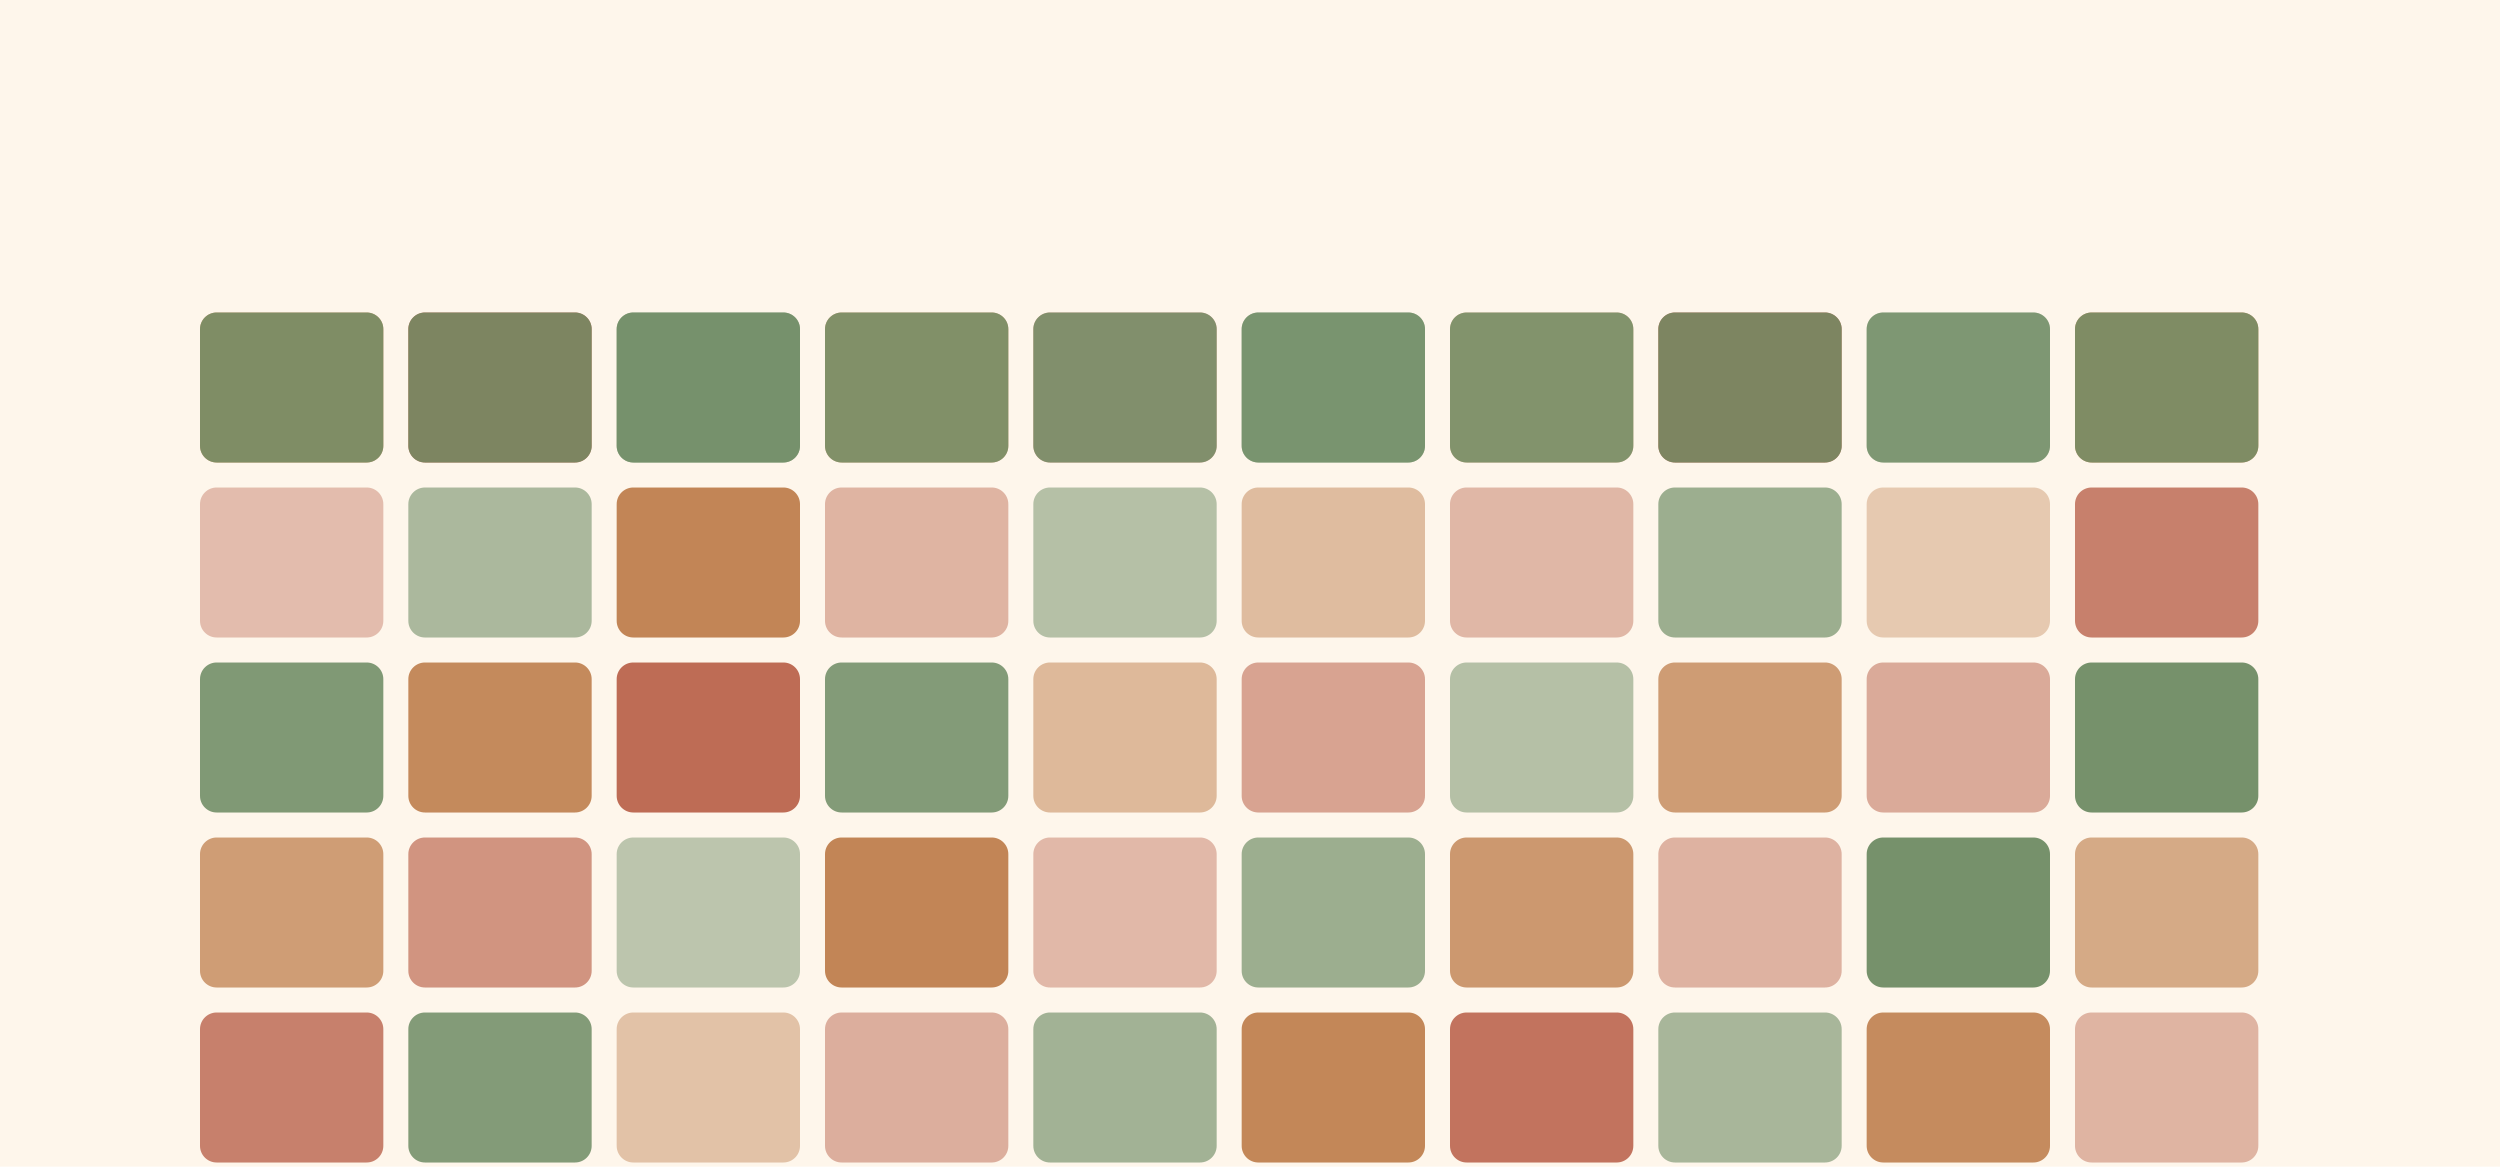
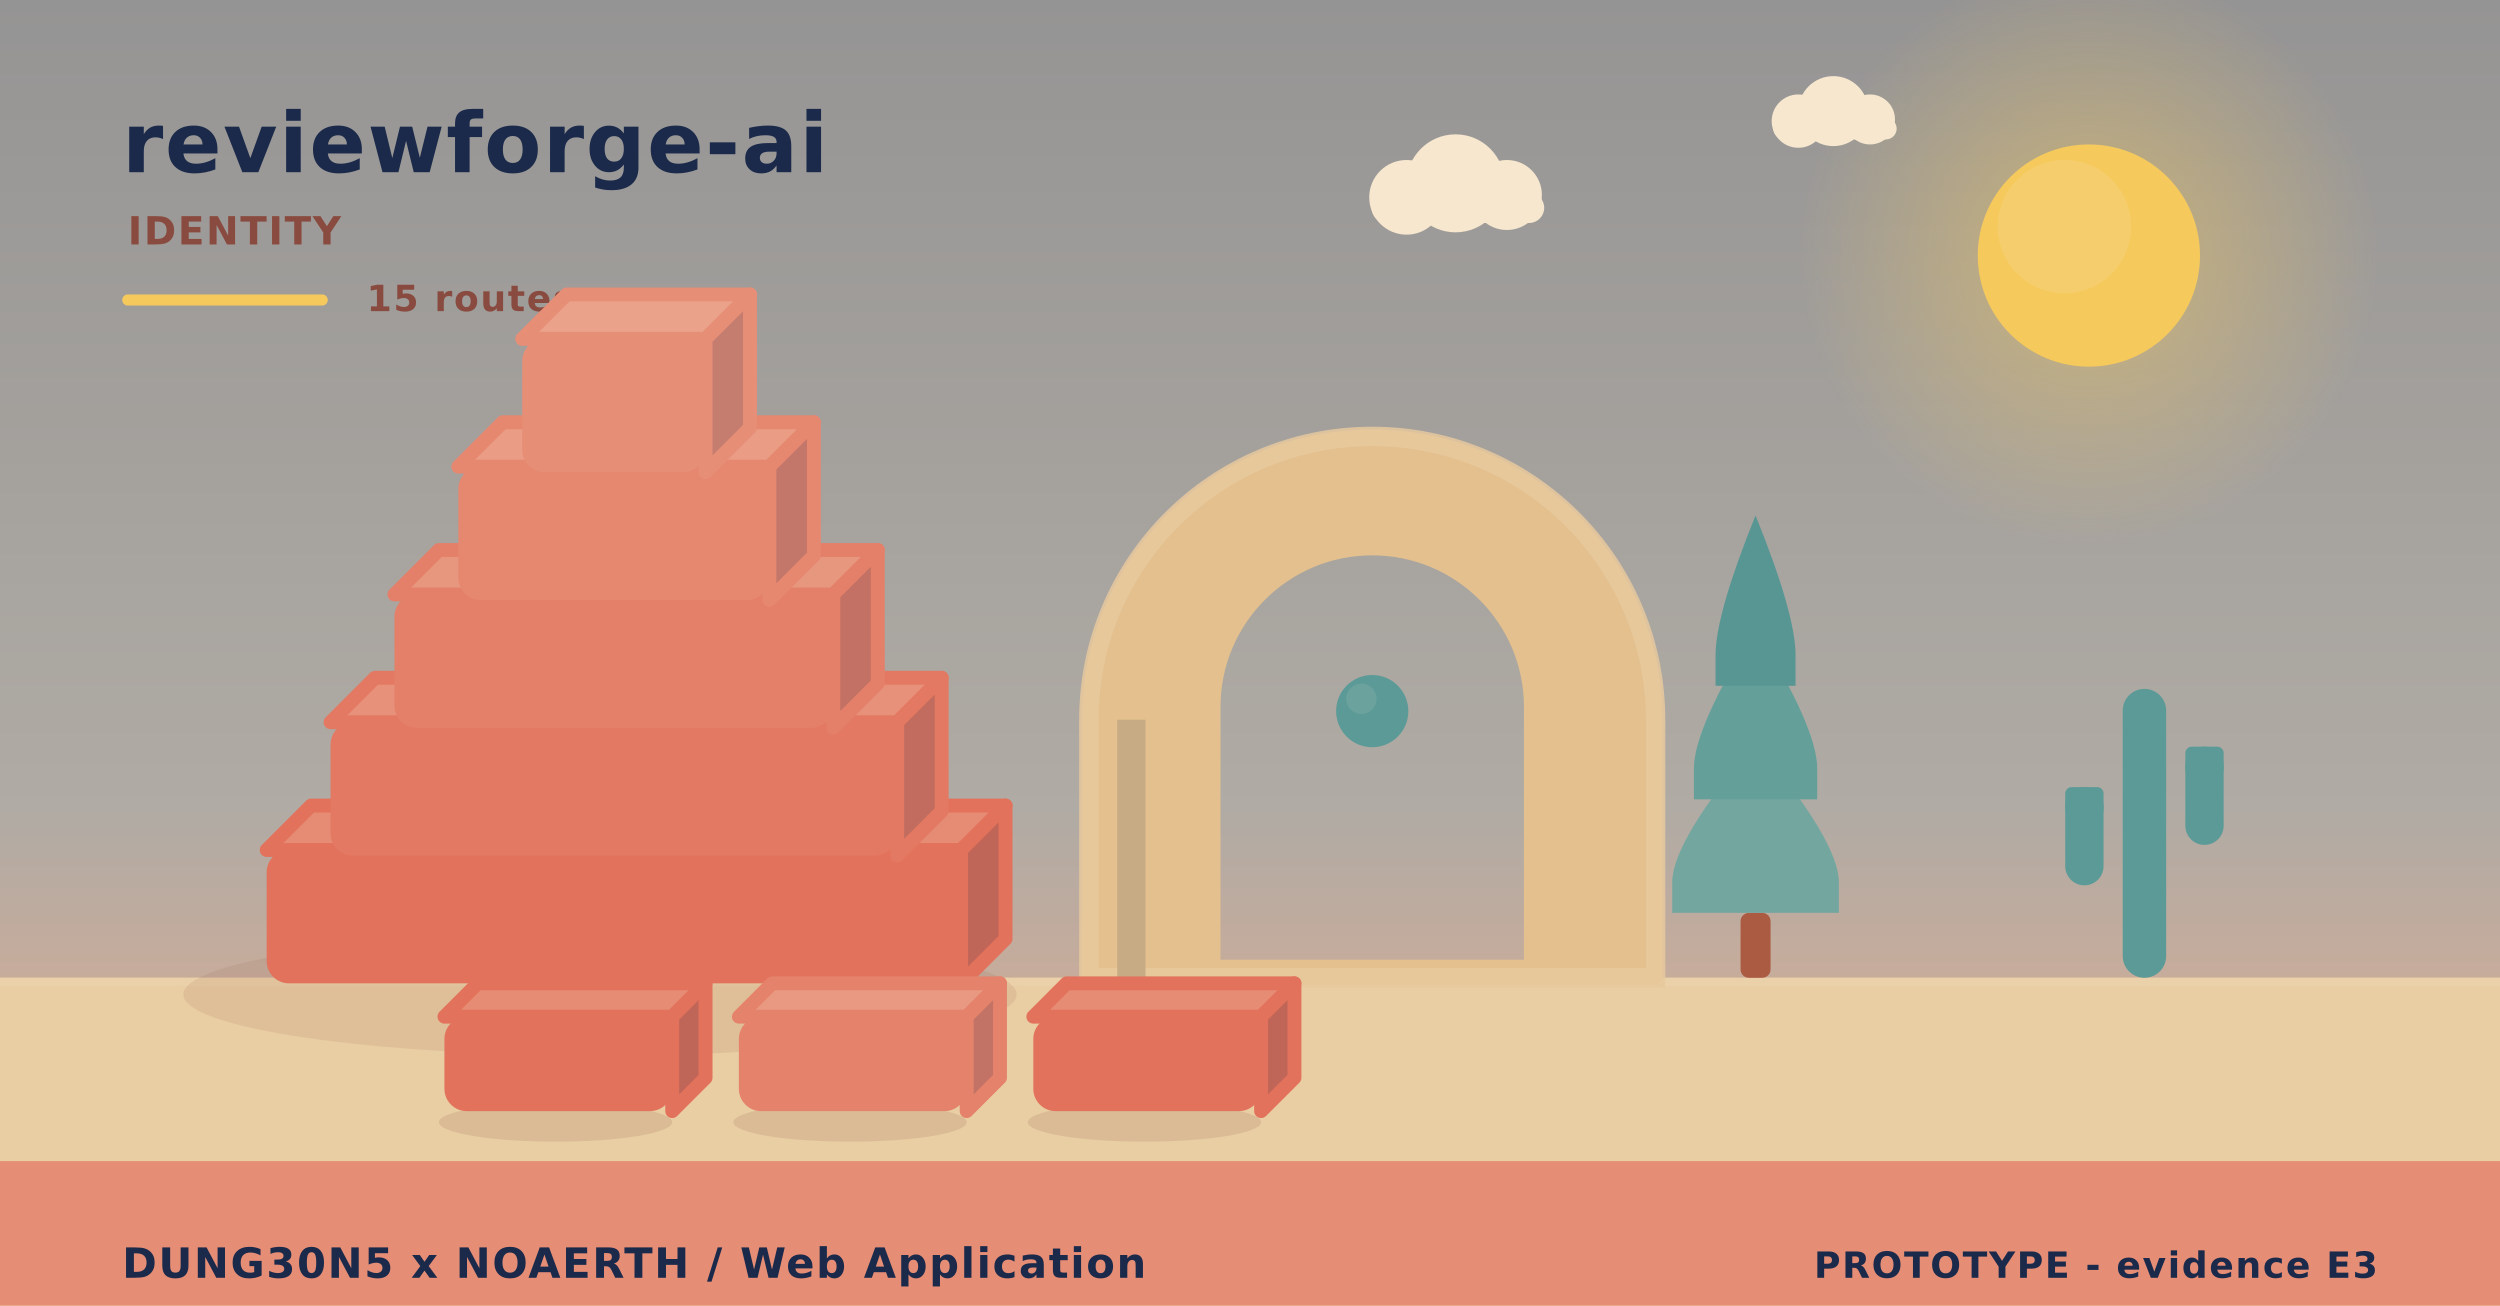
- <svg xmlns="http://www.w3.org/2000/svg" viewBox="0 0 1200 560" width="1200" height="560" role="img" aria-label="reviewforge-ai hero">
-   <rect width="1200" height="560" fill="#fef6eb" />
-   <defs>
-     <linearGradient id="gh" x1="0" y1="0" x2="1" y2="1">
-       <stop offset="0%" stop-color="#be7e4c" />
-       <stop offset="100%" stop-color="#b4573f" />
-     </linearGradient>
-   </defs>
-   <rect x="96.00" y="150.00" width="88.00" height="72.00" rx="8.00" fill="#be7e4c" opacity="0.74" />
-   <rect x="196.00" y="150.00" width="88.00" height="72.00" rx="8.00" fill="#b4573f" opacity="0.82" />
-   <rect x="296.00" y="150.00" width="88.00" height="72.00" rx="8.00" fill="#6c8a62" opacity="0.64" />
-   <rect x="396.00" y="150.00" width="88.00" height="72.00" rx="8.00" fill="#be7e4c" opacity="0.65" />
-   <rect x="496.00" y="150.00" width="88.00" height="72.00" rx="8.00" fill="#b4573f" opacity="0.50" />
-   <rect x="596.00" y="150.00" width="88.00" height="72.00" rx="8.00" fill="#6c8a62" opacity="0.53" />
-   <rect x="696.00" y="150.00" width="88.00" height="72.00" rx="8.00" fill="#be7e4c" opacity="0.53" />
-   <rect x="796.00" y="150.00" width="88.00" height="72.00" rx="8.00" fill="#b4573f" opacity="0.82" />
-   <rect x="896.00" y="150.00" width="88.00" height="72.00" rx="8.00" fill="#6c8a62" opacity="0.37" />
-   <rect x="996.00" y="150.00" width="88.00" height="72.00" rx="8.00" fill="#be7e4c" opacity="0.80" />
-   <rect x="96.00" y="234.00" width="88.00" height="72.00" rx="8.00" fill="#b4573f" opacity="0.36" />
-   <rect x="196.00" y="234.00" width="88.00" height="72.00" rx="8.00" fill="#6c8a62" opacity="0.57" />
-   <rect x="296.00" y="234.00" width="88.00" height="72.00" rx="8.00" fill="#be7e4c" opacity="0.94" />
-   <rect x="396.00" y="234.00" width="88.00" height="72.00" rx="8.00" fill="#b4573f" opacity="0.42" />
-   <rect x="496.00" y="234.00" width="88.00" height="72.00" rx="8.00" fill="#6c8a62" opacity="0.50" />
-   <rect x="596.00" y="234.00" width="88.00" height="72.00" rx="8.00" fill="#be7e4c" opacity="0.48" />
-   <rect x="696.00" y="234.00" width="88.00" height="72.00" rx="8.00" fill="#b4573f" opacity="0.40" />
-   <rect x="796.00" y="234.00" width="88.00" height="72.00" rx="8.00" fill="#6c8a62" opacity="0.67" />
-   <rect x="896.00" y="234.00" width="88.00" height="72.00" rx="8.00" fill="#be7e4c" opacity="0.37" />
-   <rect x="996.00" y="234.00" width="88.00" height="72.00" rx="8.00" fill="#b4573f" opacity="0.74" />
-   <rect x="96.00" y="318.00" width="88.00" height="72.00" rx="8.00" fill="#6c8a62" opacity="0.86" />
-   <rect x="196.00" y="318.00" width="88.00" height="72.00" rx="8.00" fill="#be7e4c" opacity="0.90" />
-   <rect x="296.00" y="318.00" width="88.00" height="72.00" rx="8.00" fill="#b4573f" opacity="0.87" />
-   <rect x="396.00" y="318.00" width="88.00" height="72.00" rx="8.00" fill="#6c8a62" opacity="0.84" />
-   <rect x="496.00" y="318.00" width="88.00" height="72.00" rx="8.00" fill="#be7e4c" opacity="0.51" />
-   <rect x="596.00" y="318.00" width="88.00" height="72.00" rx="8.00" fill="#b4573f" opacity="0.52" />
-   <rect x="696.00" y="318.00" width="88.00" height="72.00" rx="8.00" fill="#6c8a62" opacity="0.50" />
-   <rect x="796.00" y="318.00" width="88.00" height="72.00" rx="8.00" fill="#be7e4c" opacity="0.75" />
-   <rect x="896.00" y="318.00" width="88.00" height="72.00" rx="8.00" fill="#b4573f" opacity="0.48" />
-   <rect x="996.00" y="318.00" width="88.00" height="72.00" rx="8.00" fill="#6c8a62" opacity="0.93" />
-   <rect x="96.00" y="402.00" width="88.00" height="72.00" rx="8.00" fill="#be7e4c" opacity="0.74" />
-   <rect x="196.00" y="402.00" width="88.00" height="72.00" rx="8.00" fill="#b4573f" opacity="0.62" />
-   <rect x="296.00" y="402.00" width="88.00" height="72.00" rx="8.00" fill="#6c8a62" opacity="0.45" />
-   <rect x="396.00" y="402.00" width="88.00" height="72.00" rx="8.00" fill="#be7e4c" opacity="0.94" />
-   <rect x="496.00" y="402.00" width="88.00" height="72.00" rx="8.00" fill="#b4573f" opacity="0.39" />
-   <rect x="596.00" y="402.00" width="88.00" height="72.00" rx="8.00" fill="#6c8a62" opacity="0.67" />
-   <rect x="696.00" y="402.00" width="88.00" height="72.00" rx="8.00" fill="#be7e4c" opacity="0.78" />
-   <rect x="796.00" y="402.00" width="88.00" height="72.00" rx="8.00" fill="#b4573f" opacity="0.43" />
-   <rect x="896.00" y="402.00" width="88.00" height="72.00" rx="8.00" fill="#6c8a62" opacity="0.93" />
-   <rect x="996.00" y="402.00" width="88.00" height="72.00" rx="8.00" fill="#be7e4c" opacity="0.64" />
-   <rect x="96.00" y="486.00" width="88.00" height="72.00" rx="8.00" fill="#b4573f" opacity="0.74" />
-   <rect x="196.00" y="486.00" width="88.00" height="72.00" rx="8.00" fill="#6c8a62" opacity="0.84" />
-   <rect x="296.00" y="486.00" width="88.00" height="72.00" rx="8.00" fill="#be7e4c" opacity="0.43" />
-   <rect x="396.00" y="486.00" width="88.00" height="72.00" rx="8.00" fill="#b4573f" opacity="0.45" />
-   <rect x="496.00" y="486.00" width="88.00" height="72.00" rx="8.00" fill="#6c8a62" opacity="0.63" />
-   <rect x="596.00" y="486.00" width="88.00" height="72.00" rx="8.00" fill="#be7e4c" opacity="0.92" />
-   <rect x="696.00" y="486.00" width="88.00" height="72.00" rx="8.00" fill="#b4573f" opacity="0.82" />
-   <rect x="796.00" y="486.00" width="88.00" height="72.00" rx="8.00" fill="#6c8a62" opacity="0.59" />
-   <rect x="896.00" y="486.00" width="88.00" height="72.00" rx="8.00" fill="#be7e4c" opacity="0.89" />
-   <rect x="996.00" y="486.00" width="88.00" height="72.00" rx="8.00" fill="#b4573f" opacity="0.42" />
+ <svg xmlns="http://www.w3.org/2000/svg" width="900" height="470" viewBox="0 0 900 470" role="img" aria-label="reviewforge-ai - identity">
+   <linearGradient id="skyh" x1="0" y1="0" x2="0" y2="1">
+     <stop offset="0" stop-color="#959494" />
+     <stop offset="0.62" stop-color="#b0aba4" />
+     <stop offset="1" stop-color="#f3ad8a" />
+   </linearGradient>
+   <rect width="900" height="470" fill="url(#skyh)" />
+   <radialGradient id="sunh">
+     <stop offset="0.35" stop-color="#f5c95c" stop-opacity="0.34" />
+     <stop offset="1" stop-color="#f5c95c" stop-opacity="0" />
+   </radialGradient>
+   <circle cx="752" cy="92" r="104" fill="url(#sunh)" />
+   <circle cx="752" cy="92" r="40" fill="#f5c95c" />
+   <circle cx="743.2" cy="81.6" r="24" fill="#f5d27e" opacity="0.5" />
  <g>
-     <rect x="96.00" y="150.00" width="88.00" height="72.00" rx="8.00" fill="#6c8a62" opacity="0.80" />
-     <animate attributeName="opacity" values="0.25;1.0;0.25" dur="15.4s" begin="4.38s" repeatCount="indefinite" />
+     <circle cx="524" cy="66" r="17.64" fill="#f6e7ce" />
+     <circle cx="506.36" cy="71.04" r="13.44" fill="#f6e7ce" />
+     <circle cx="542.48" cy="70.2" r="12.6" fill="#f6e7ce" />
+     <rect x="493.76" y="69.36" width="62.16" height="10.92" rx="5.46" fill="#f6e7ce" />
+     <animateTransform attributeName="transform" type="translate" values="0 0;24 0;0 0" dur="36s" begin="0s" repeatCount="indefinite" />
  </g>
  <g>
-     <rect x="196.00" y="150.00" width="88.00" height="72.00" rx="8.00" fill="#6c8a62" opacity="0.80" />
-     <animate attributeName="opacity" values="0.25;1.0;0.25" dur="15.4s" begin="4.7s" repeatCount="indefinite" />
+     <circle cx="660" cy="40" r="12.6" fill="#f6e7ce" />
+     <circle cx="647.4" cy="43.6" r="9.6" fill="#f6e7ce" />
+     <circle cx="673.2" cy="43" r="9" fill="#f6e7ce" />
+     <rect x="638.4" y="42.4" width="44.4" height="7.8" rx="3.9" fill="#f6e7ce" />
+     <animateTransform attributeName="transform" type="translate" values="0 0;-18 0;0 0" dur="46s" begin="3s" repeatCount="indefinite" />
+   </g>
+   <rect x="0" y="352" width="900" height="118" fill="#e9cda3" />
+   <rect x="0" y="352" width="900" height="3" fill="#ebd1a9" />
+   <text x="44" y="62" font-family="Verdana,DejaVu Sans,sans-serif" font-size="30" font-weight="700" letter-spacing="0.6" fill="#1b2a4a" text-anchor="start">reviewforge-ai</text>
+   <text x="46" y="88" font-family="Verdana,DejaVu Sans,sans-serif" font-size="14" font-weight="700" letter-spacing="0.6" fill="#894b3f" text-anchor="start">IDENTITY</text>
+   <rect x="44" y="106" width="74" height="4" rx="2" fill="#f5c95c" />
+   <text x="132" y="112" font-family="Verdana,DejaVu Sans,sans-serif" font-size="13" font-weight="700" letter-spacing="0.6" fill="#894b3f" text-anchor="start">15 routes</text>
+   <ellipse cx="216" cy="358" rx="150" ry="22" fill="rgba(138,90,68,0.11)" />
+   <g>
+     <path d="M96,306 L346,306 L362,290 L112,290 Z" fill="#e68c74" stroke="#e2725b" stroke-width="5" stroke-linejoin="round" />
+     <path d="M346,306 L362,290 L362,338 L346,354 Z" fill="#c06658" stroke="#e2725b" stroke-width="5" stroke-linejoin="round" />
+     <rect x="96" y="306" width="250" height="48" rx="8" fill="#e2725b" />
+     <animateTransform attributeName="transform" type="translate" values="0 10;0 0" dur="0.9s" begin="0s" fill="freeze" />
  </g>
  <g>
-     <rect x="296.00" y="150.00" width="88.00" height="72.00" rx="8.00" fill="#6c8a62" opacity="0.80" />
-     <animate attributeName="opacity" values="0.25;1.0;0.25" dur="15.4s" begin="5.02s" repeatCount="indefinite" />
+     <path d="M119,260 L323,260 L339,244 L135,244 Z" fill="#e7917a" stroke="#e37962" stroke-width="5" stroke-linejoin="round" />
+     <path d="M323,260 L339,244 L339,292 L323,308 Z" fill="#c16c5e" stroke="#e37962" stroke-width="5" stroke-linejoin="round" />
+     <rect x="119" y="260" width="204" height="48" rx="8" fill="#e37962" />
+     <animateTransform attributeName="transform" type="translate" values="0 10;0 0" dur="0.9s" begin="0.28s" fill="freeze" />
  </g>
  <g>
-     <rect x="396.00" y="150.00" width="88.00" height="72.00" rx="8.00" fill="#6c8a62" opacity="0.80" />
-     <animate attributeName="opacity" values="0.25;1.0;0.25" dur="15.4s" begin="5.34s" repeatCount="indefinite" />
+     <path d="M142,214 L300,214 L316,198 L158,198 Z" fill="#e8977f" stroke="#e48069" stroke-width="5" stroke-linejoin="round" />
+     <path d="M300,214 L316,198 L316,246 L300,262 Z" fill="#c27164" stroke="#e48069" stroke-width="5" stroke-linejoin="round" />
+     <rect x="142" y="214" width="158" height="48" rx="8" fill="#e48069" />
+     <animateTransform attributeName="transform" type="translate" values="0 10;0 0" dur="0.9s" begin="0.56s" fill="freeze" />
  </g>
  <g>
-     <rect x="496.00" y="150.00" width="88.00" height="72.00" rx="8.00" fill="#6c8a62" opacity="0.80" />
-     <animate attributeName="opacity" values="0.25;1.0;0.25" dur="15.4s" begin="5.66s" repeatCount="indefinite" />
+     <path d="M165,168 L277,168 L293,152 L181,152 Z" fill="#ea9c85" stroke="#e68770" stroke-width="5" stroke-linejoin="round" />
+     <path d="M277,168 L293,152 L293,200 L277,216 Z" fill="#c3776a" stroke="#e68770" stroke-width="5" stroke-linejoin="round" />
+     <rect x="165" y="168" width="112" height="48" rx="8" fill="#e68770" />
+     <animateTransform attributeName="transform" type="translate" values="0 10;0 0" dur="0.9s" begin="0.84s" fill="freeze" />
  </g>
  <g>
-     <rect x="596.00" y="150.00" width="88.00" height="72.00" rx="8.00" fill="#6c8a62" opacity="0.80" />
-     <animate attributeName="opacity" values="0.25;1.0;0.25" dur="15.4s" begin="5.98s" repeatCount="indefinite" />
+     <path d="M188,122 L254,122 L270,106 L204,106 Z" fill="#eaa28a" stroke="#e78e77" stroke-width="5" stroke-linejoin="round" />
+     <path d="M254,122 L270,106 L270,154 L254,170 Z" fill="#c47d6f" stroke="#e78e77" stroke-width="5" stroke-linejoin="round" />
+     <rect x="188" y="122" width="66" height="48" rx="8" fill="#e78e77" />
+     <animateTransform attributeName="transform" type="translate" values="0 10;0 0" dur="0.9s" begin="1.12s" fill="freeze" />
  </g>
+   <path d="M392,352 L392,259.12 A102,102 0 0 1 596,259.12 L596,352 Z M436.88,348 L436.88,254.55 A57.12,57.12 0 0 1 551.12,254.55 L551.12,348 Z" fill="#e3c08d" fill-rule="evenodd" stroke="#e3c08d" stroke-width="5" stroke-linejoin="round" />
+   <path d="M392,352 L392,259.12 A102,102 0 0 1 596,259.12 L596,352 Z" fill="none" stroke="#e8c99d" stroke-width="7" stroke-linecap="round" opacity="0.85" />
+   <rect x="402.2" y="259.12" width="10.2" height="92.88" fill="#c7ab84" />
  <g>
-     <rect x="696.00" y="150.00" width="88.00" height="72.00" rx="8.00" fill="#6c8a62" opacity="0.80" />
-     <animate attributeName="opacity" values="0.25;1.0;0.25" dur="15.4s" begin="6.3s" repeatCount="indefinite" />
+     <circle cx="494" cy="256" r="13" fill="#5b9a97" />
+     <circle cx="490.1" cy="251.58" r="5.46" fill="#7aa9a2" opacity="0.55" />
+     <animate attributeName="opacity" values="0.78;1;0.78" dur="5.2s" begin="0s" repeatCount="indefinite" />
  </g>
+   <rect x="626.6" y="328.64" width="10.8" height="23.36" rx="3" fill="#ac5b43" />
+   <path d="M632,267.32 Q602,302.89 602,317.6 Q602,328.64 602,328.64 L662,328.64 Q662,328.64 662,317.6 Q662,302.89 632,267.32 Z" fill="#74a6a0" />
+   <path d="M632,226.44 Q609.8,262.01 609.8,276.72 Q609.8,287.76 609.8,287.76 L654.2,287.76 Q654.2,287.76 654.2,276.72 Q654.2,262.01 632,226.44 Z" fill="#649f9a" />
+   <path d="M632,185.56 Q617.6,221.13 617.6,235.84 Q617.6,246.88 617.6,246.88 L646.4,246.88 Q646.4,246.88 646.4,235.84 Q646.4,221.13 632,185.56 Z" fill="#589694" />
+   <rect x="764.18" y="248" width="15.64" height="104" rx="7.82" fill="#5b9a97" />
+   <rect x="743.48" y="283.36" width="13.8" height="35.36" rx="6.9" fill="#5b9a97" />
+   <rect x="743.48" y="283.36" width="13.8" height="10.4" rx="2.3" fill="#5b9a97" />
+   <rect x="786.72" y="268.8" width="13.8" height="35.36" rx="6.9" fill="#5b9a97" />
+   <rect x="786.72" y="268.8" width="13.8" height="10.4" rx="2.3" fill="#5b9a97" />
+   <ellipse cx="200" cy="404" rx="42" ry="7" fill="rgba(138,90,68,0.15)" />
  <g>
-     <rect x="796.00" y="150.00" width="88.00" height="72.00" rx="8.00" fill="#6c8a62" opacity="0.80" />
-     <animate attributeName="opacity" values="0.25;1.0;0.25" dur="15.4s" begin="6.62s" repeatCount="indefinite" />
+     <path d="M160,366 L242,366 L254,354 L172,354 Z" fill="#e68c74" stroke="#e2725b" stroke-width="5" stroke-linejoin="round" />
+     <path d="M242,366 L254,354 L254,388 L242,400 Z" fill="#c06658" stroke="#e2725b" stroke-width="5" stroke-linejoin="round" />
+     <rect x="160" y="366" width="82" height="34" rx="8" fill="#e2725b" />
+     <animateTransform attributeName="transform" type="translate" values="0 10;0 0" dur="0.7s" begin="0.8s" fill="freeze" />
  </g>
+   <ellipse cx="306" cy="404" rx="42" ry="7" fill="rgba(138,90,68,0.15)" />
  <g>
-     <rect x="896.00" y="150.00" width="88.00" height="72.00" rx="8.00" fill="#6c8a62" opacity="0.80" />
-     <animate attributeName="opacity" values="0.25;1.0;0.25" dur="15.4s" begin="6.94s" repeatCount="indefinite" />
+     <path d="M266,366 L348,366 L360,354 L278,354 Z" fill="#e99881" stroke="#e5826b" stroke-width="5" stroke-linejoin="round" />
+     <path d="M348,366 L360,354 L360,388 L348,400 Z" fill="#c37365" stroke="#e5826b" stroke-width="5" stroke-linejoin="round" />
+     <rect x="266" y="366" width="82" height="34" rx="8" fill="#e5826b" />
+     <animateTransform attributeName="transform" type="translate" values="0 10;0 0" dur="0.7s" begin="0.95s" fill="freeze" />
  </g>
+   <ellipse cx="412" cy="404" rx="42" ry="7" fill="rgba(138,90,68,0.15)" />
  <g>
-     <rect x="996.00" y="150.00" width="88.00" height="72.00" rx="8.00" fill="#6c8a62" opacity="0.80" />
-     <animate attributeName="opacity" values="0.25;1.0;0.25" dur="15.4s" begin="7.26s" repeatCount="indefinite" />
+     <path d="M372,366 L454,366 L466,354 L384,354 Z" fill="#e68c74" stroke="#e2725b" stroke-width="5" stroke-linejoin="round" />
+     <path d="M454,366 L466,354 L466,388 L454,400 Z" fill="#c06658" stroke="#e2725b" stroke-width="5" stroke-linejoin="round" />
+     <rect x="372" y="366" width="82" height="34" rx="8" fill="#e2725b" />
+     <animateTransform attributeName="transform" type="translate" values="0 10;0 0" dur="0.7s" begin="1.1s" fill="freeze" />
  </g>
+   <rect x="0" y="418" width="900" height="52" rx="0" fill="#e68972" opacity="0.94" />
+   <text x="44" y="460" font-family="Verdana,DejaVu Sans,sans-serif" font-size="15" font-weight="700" letter-spacing="0.6" fill="#1b2a4a" text-anchor="start">DUNG30N5 x NOAERTH  /  Web Application</text>
+   <text x="856" y="460" font-family="Verdana,DejaVu Sans,sans-serif" font-size="13" font-weight="700" letter-spacing="0.6" fill="#1b2a4a" text-anchor="end">PROTOTYPE  -  evidence E3</text>
</svg>
